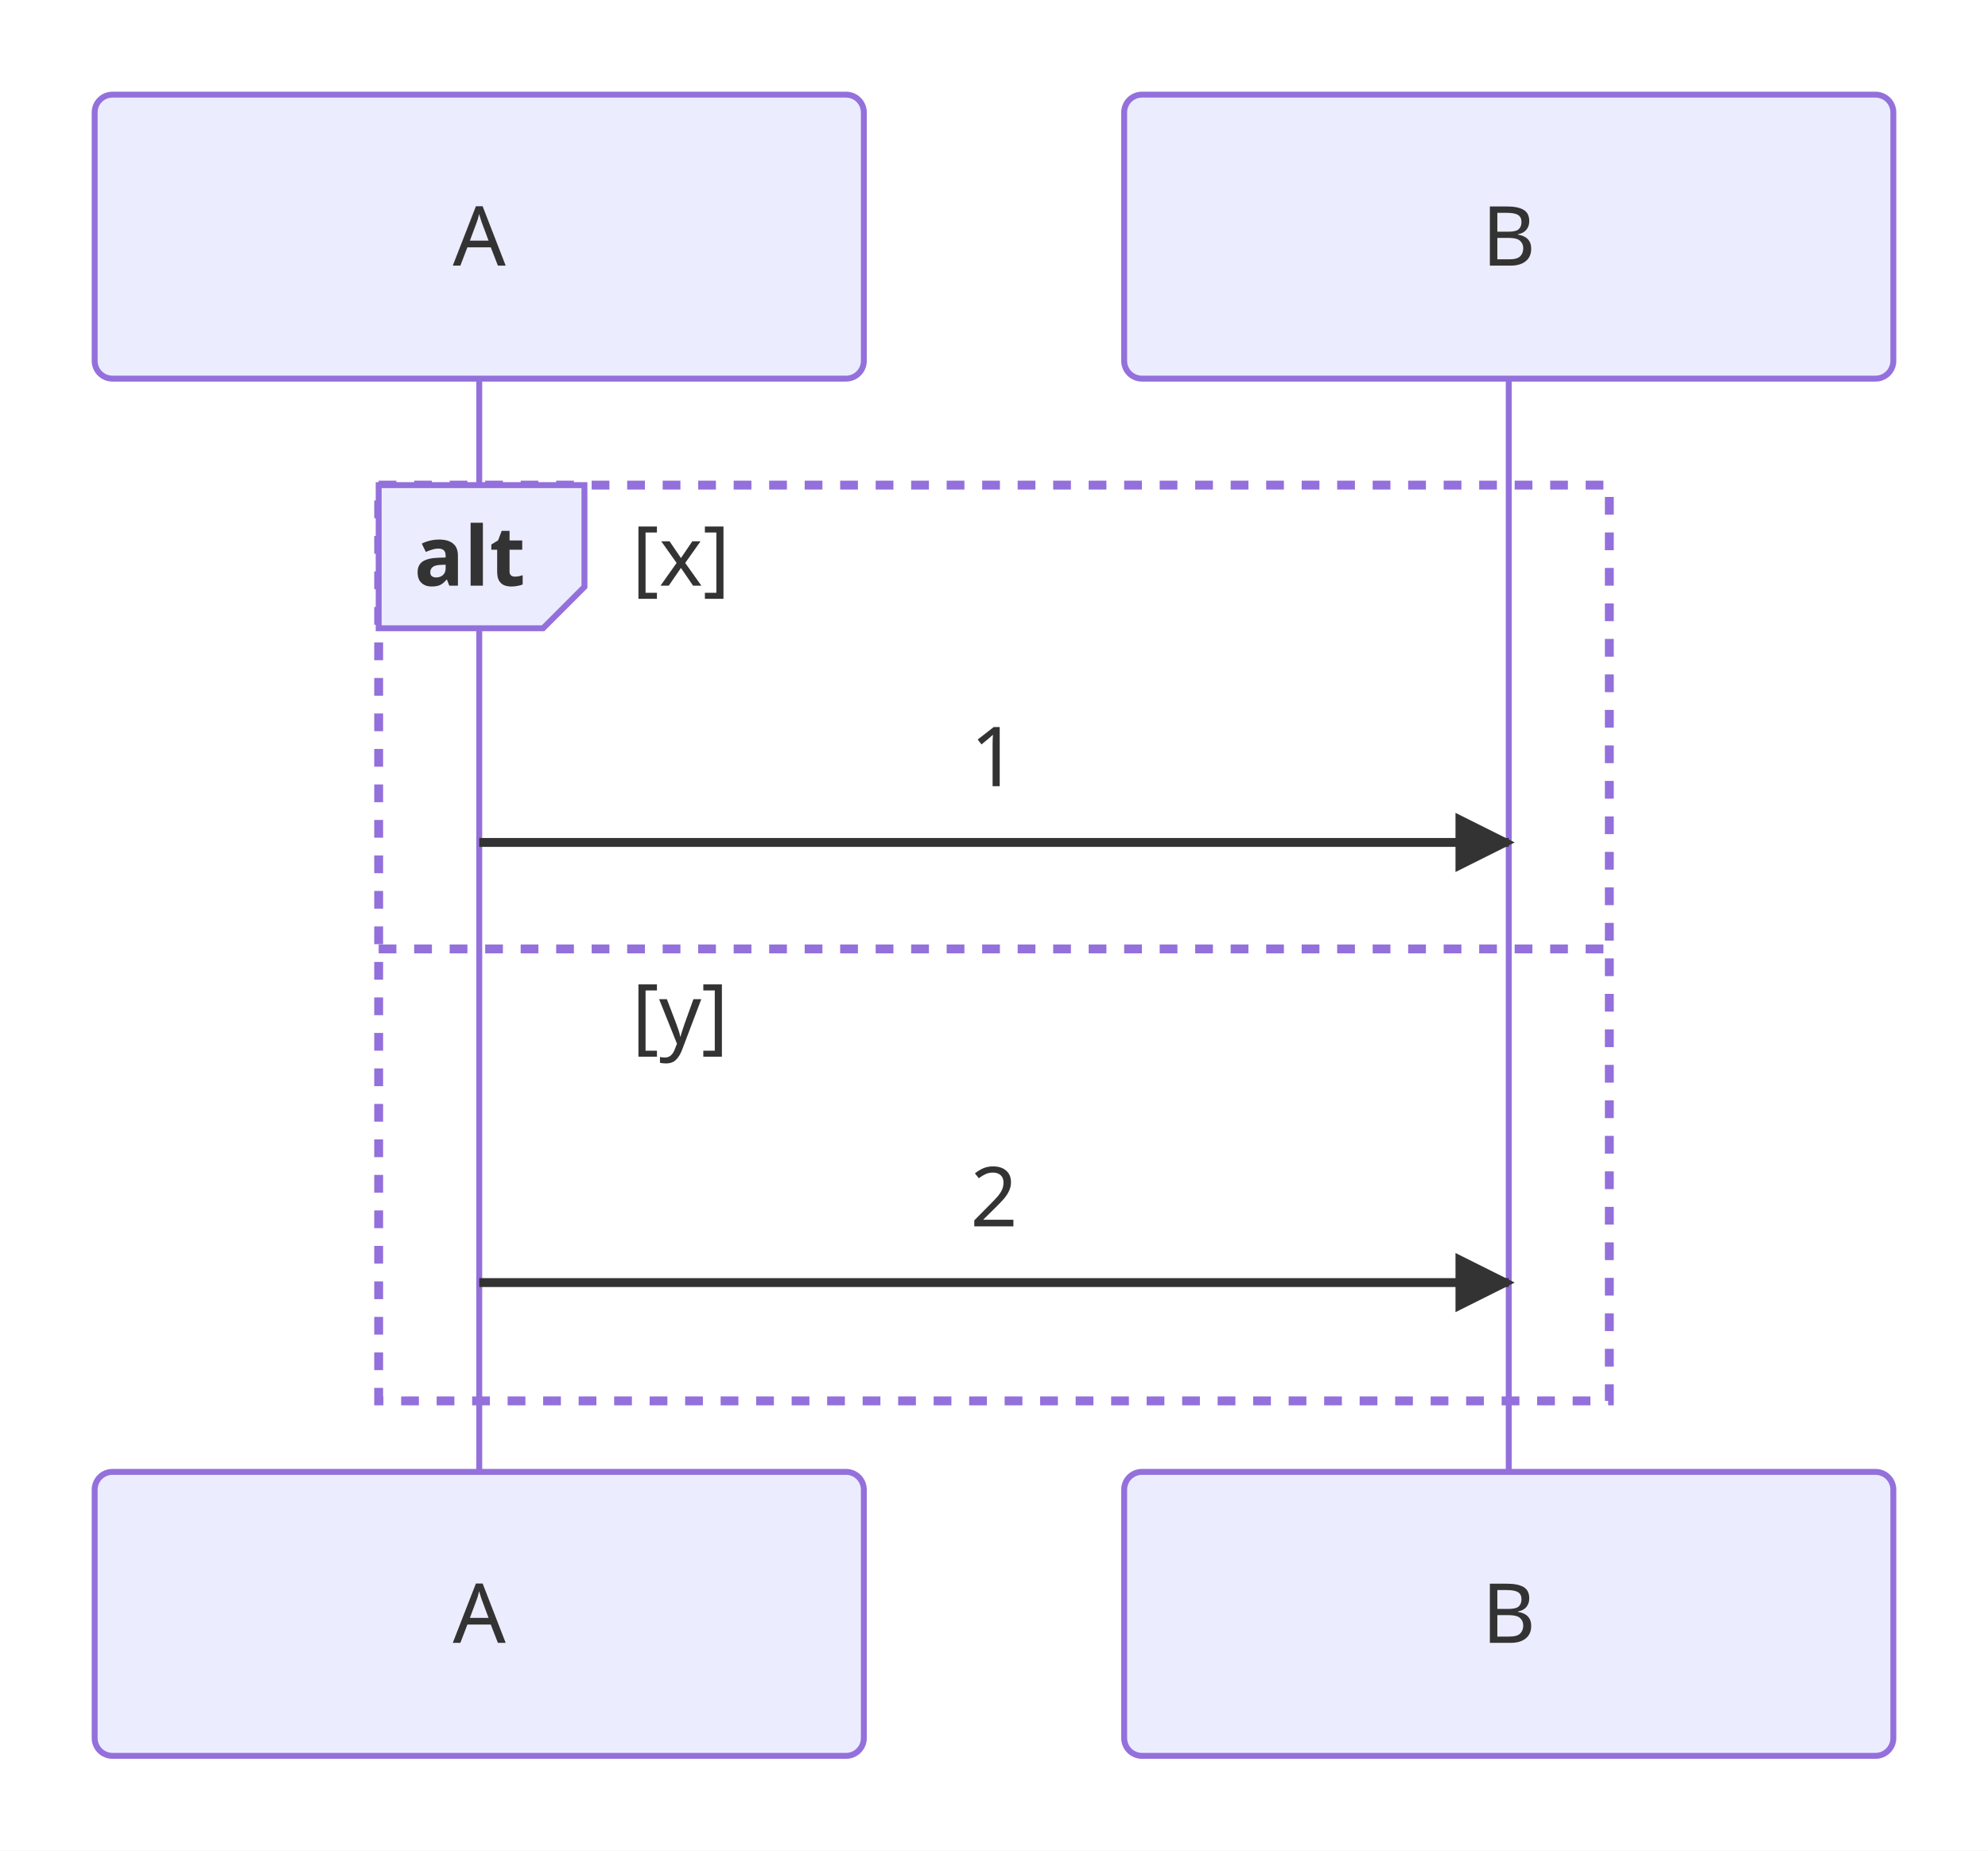
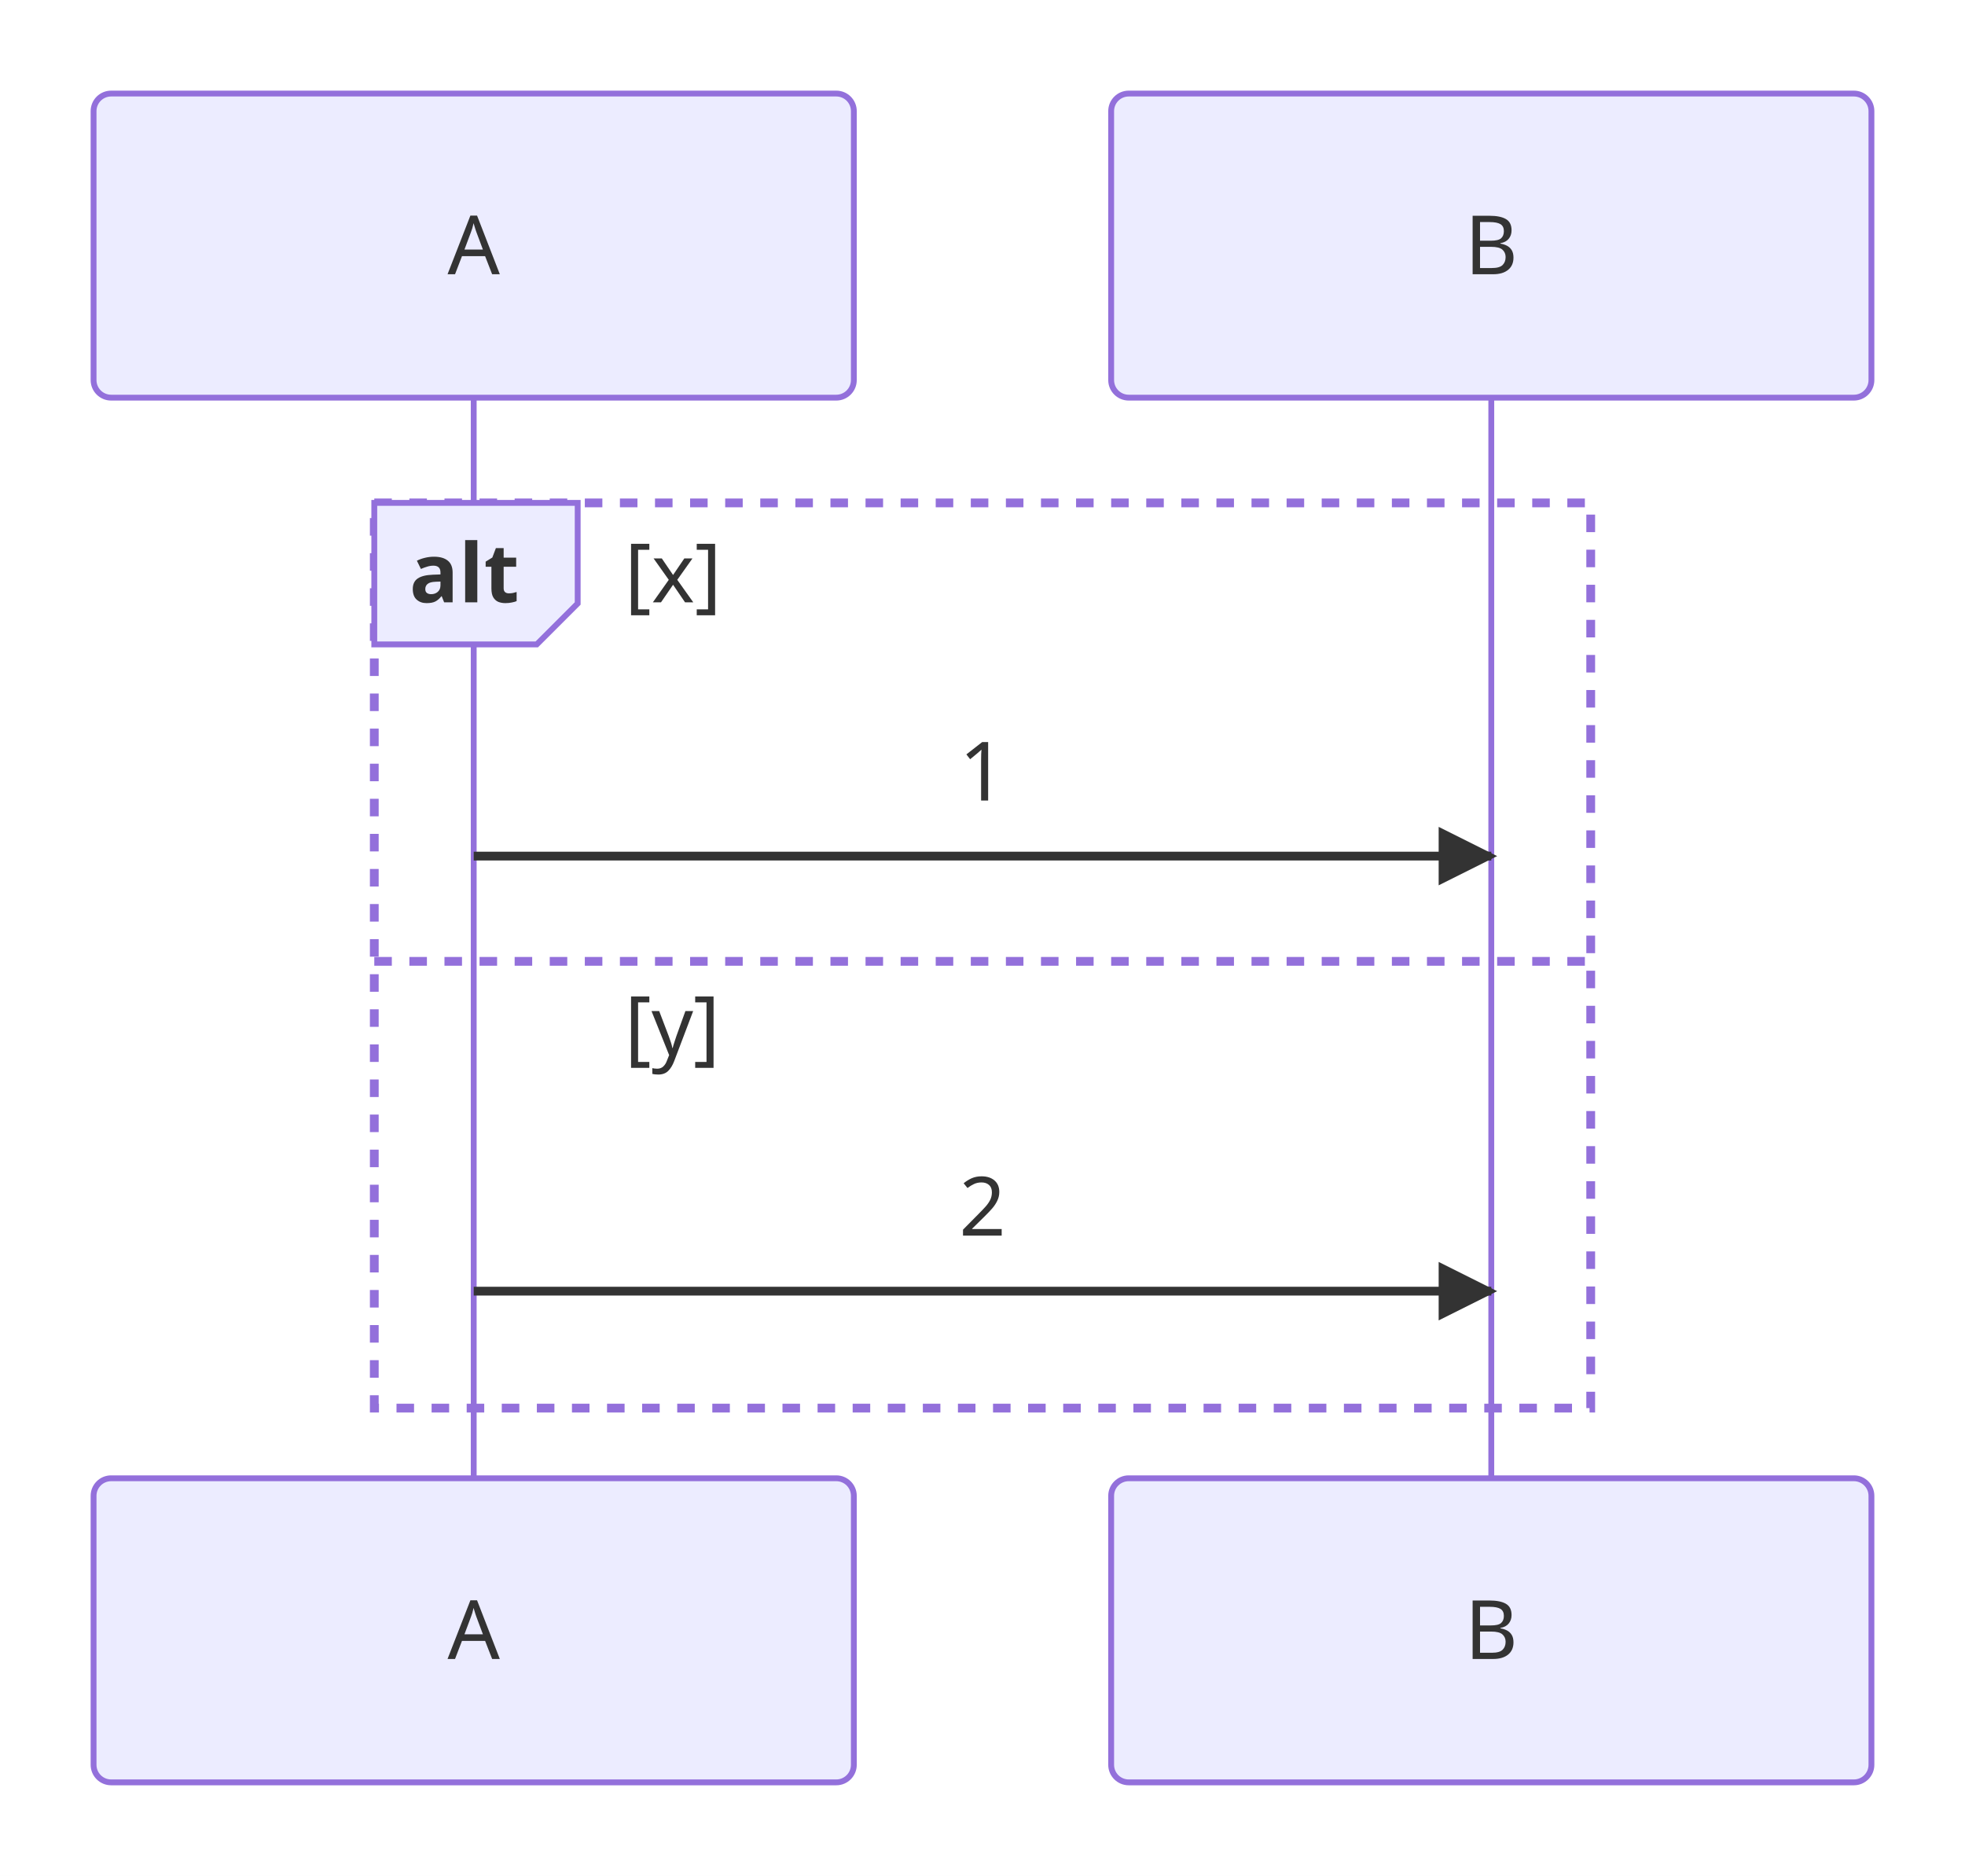
- <svg xmlns="http://www.w3.org/2000/svg" width="336" height="312.8" viewBox="0 0 336 312.8" font-family="sans-serif" font-size="14">
+ <svg xmlns="http://www.w3.org/2000/svg" width="336" height="320.8" viewBox="0 0 336 320.8" font-family="sans-serif" font-size="14">
  <defs>
    <marker id="mwki0io-seq-arrow" viewBox="0 0 10 10" refX="9" refY="5" markerUnits="userSpaceOnUse" markerWidth="10" markerHeight="10" orient="auto-start-reverse">
      <path d="M0,0 L10,5 L0,10 z" fill="#333333" />
    </marker>
    <marker id="mwki0io-seq-open" viewBox="0 0 10 10" refX="9" refY="5" markerUnits="userSpaceOnUse" markerWidth="11" markerHeight="11" orient="auto-start-reverse">
      <path d="M1,1 L9,5 L1,9" fill="none" stroke="#333333" stroke-width="1.5" />
    </marker>
  </defs>
  <rect width="100%" height="100%" fill="#ffffff" />
  <g transform="translate(16,16)">
-     <line x1="65" y1="48" x2="65" y2="232.8" stroke="#9370DB" />
-     <line x1="239" y1="48" x2="239" y2="232.8" stroke="#9370DB" />
-     <rect x="48" y="66" width="208" height="154.8" fill="none" stroke="#9370DB" stroke-width="1.5" stroke-dasharray="3,3" />
-     <polygon points="48,66 82.78,66 82.78,83.2 75.78,90.2 48,90.2" fill="#ECECFF" stroke="#9370DB" />
-     <text x="63.39" y="83" fill="#333333" text-anchor="middle" font-weight="bold">alt</text>
-     <text x="90.78" y="83" fill="#333333" text-anchor="start">[x]</text>
-     <line x1="48" y1="144.4" x2="256" y2="144.4" stroke="#9370DB" stroke-width="1.5" stroke-dasharray="3,3" />
-     <text x="90.78" y="160.4" fill="#333333" text-anchor="start">[y]</text>
-     <line x1="65" y1="126.4" x2="239" y2="126.4" stroke="#333333" stroke-width="1.5" marker-end="url(#mwki0io-seq-arrow)" />
-     <text x="152" y="116.9" fill="#333333" text-anchor="middle">1</text>
-     <line x1="65" y1="200.8" x2="239" y2="200.8" stroke="#333333" stroke-width="1.5" marker-end="url(#mwki0io-seq-arrow)" />
-     <text x="152" y="191.3" fill="#333333" text-anchor="middle">2</text>
-     <rect x="0" y="0" width="130" height="48" rx="3" fill="#ECECFF" stroke="#9370DB" />
-     <text x="65" y="28.9" fill="#333333" text-anchor="middle">A</text>
-     <rect x="0" y="232.8" width="130" height="48" rx="3" fill="#ECECFF" stroke="#9370DB" />
-     <text x="65" y="261.7" fill="#333333" text-anchor="middle">A</text>
-     <rect x="174" y="0" width="130" height="48" rx="3" fill="#ECECFF" stroke="#9370DB" />
-     <text x="239" y="28.9" fill="#333333" text-anchor="middle">B</text>
-     <rect x="174" y="232.8" width="130" height="48" rx="3" fill="#ECECFF" stroke="#9370DB" />
-     <text x="239" y="261.7" fill="#333333" text-anchor="middle">B</text>
+     <line x1="65" y1="52" x2="65" y2="236.8" stroke="#9370DB" />
+     <line x1="239" y1="52" x2="239" y2="236.8" stroke="#9370DB" />
+     <rect x="48" y="70" width="208" height="154.8" fill="none" stroke="#9370DB" stroke-width="1.5" stroke-dasharray="3,3" />
+     <polygon points="48,70 82.78,70 82.78,87.2 75.78,94.2 48,94.2" fill="#ECECFF" stroke="#9370DB" />
+     <text x="63.39" y="87" fill="#333333" text-anchor="middle" font-weight="bold">alt</text>
+     <text x="90.78" y="87" fill="#333333" text-anchor="start">[x]</text>
+     <line x1="48" y1="148.4" x2="256" y2="148.4" stroke="#9370DB" stroke-width="1.5" stroke-dasharray="3,3" />
+     <text x="90.78" y="164.4" fill="#333333" text-anchor="start">[y]</text>
+     <line x1="65" y1="130.4" x2="239" y2="130.4" stroke="#333333" stroke-width="1.5" marker-end="url(#mwki0io-seq-arrow)" />
+     <text x="152" y="120.9" fill="#333333" text-anchor="middle">1</text>
+     <line x1="65" y1="204.8" x2="239" y2="204.8" stroke="#333333" stroke-width="1.5" marker-end="url(#mwki0io-seq-arrow)" />
+     <text x="152" y="195.3" fill="#333333" text-anchor="middle">2</text>
+     <rect x="0" y="0" width="130" height="52" rx="3" fill="#ECECFF" stroke="#9370DB" />
+     <text x="65" y="30.9" fill="#333333" text-anchor="middle">A</text>
+     <rect x="0" y="236.8" width="130" height="52" rx="3" fill="#ECECFF" stroke="#9370DB" />
+     <text x="65" y="267.7" fill="#333333" text-anchor="middle">A</text>
+     <rect x="174" y="0" width="130" height="52" rx="3" fill="#ECECFF" stroke="#9370DB" />
+     <text x="239" y="30.9" fill="#333333" text-anchor="middle">B</text>
+     <rect x="174" y="236.8" width="130" height="52" rx="3" fill="#ECECFF" stroke="#9370DB" />
+     <text x="239" y="267.7" fill="#333333" text-anchor="middle">B</text>
  </g>
</svg>
